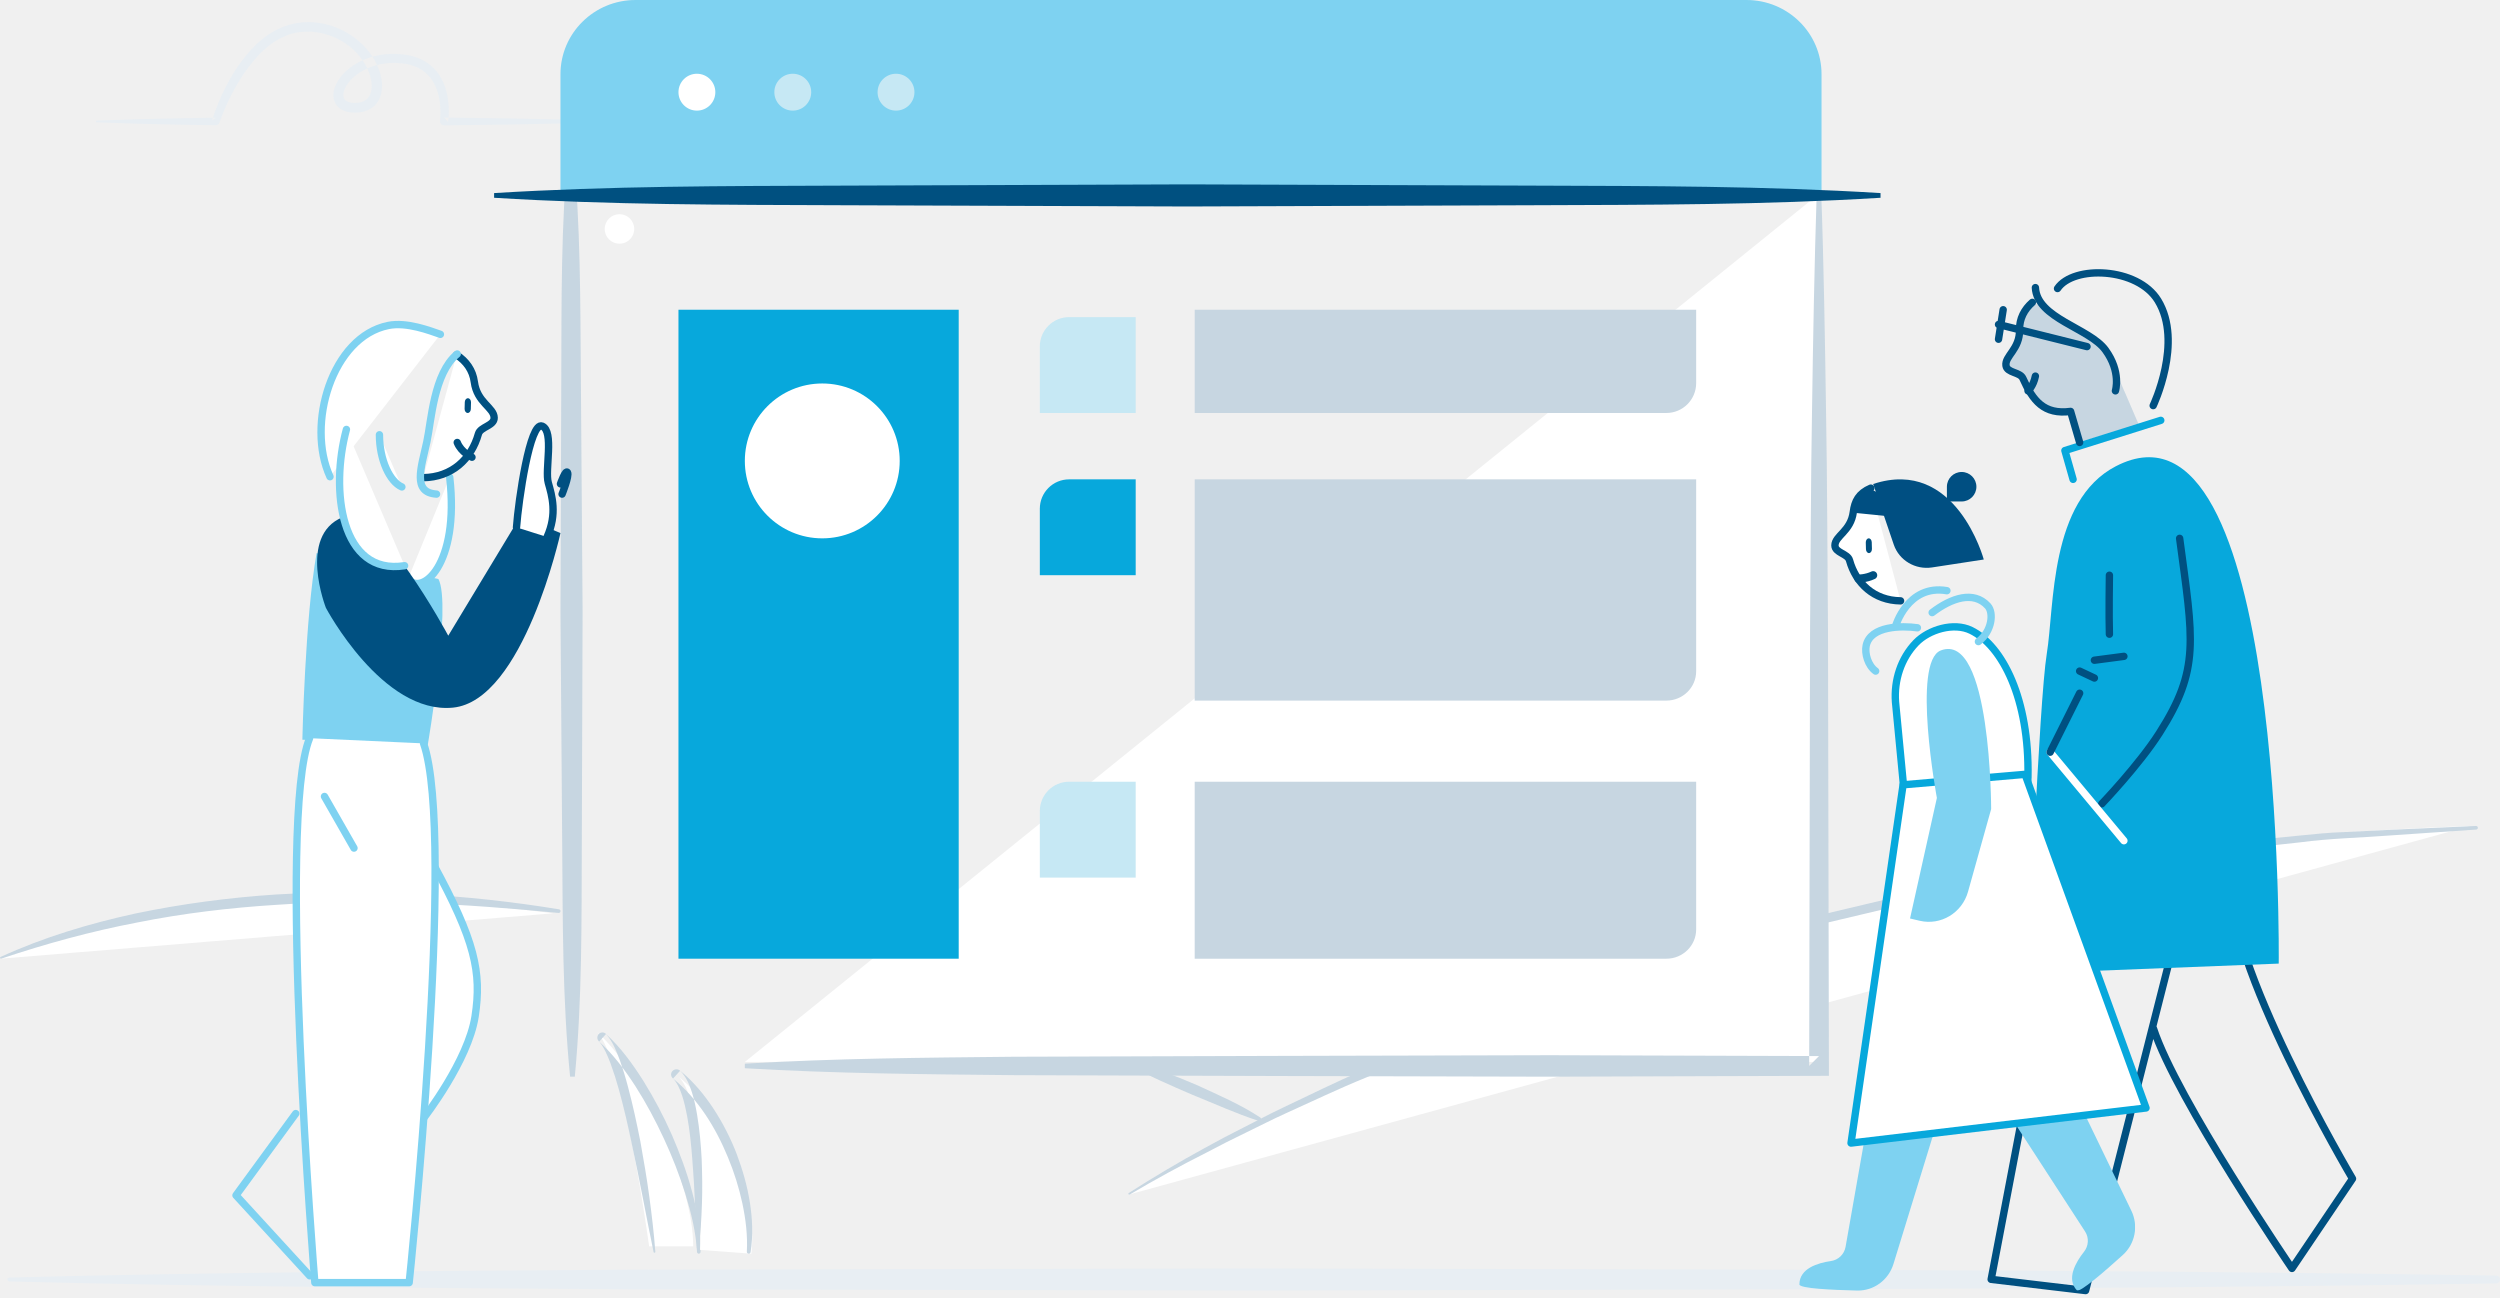
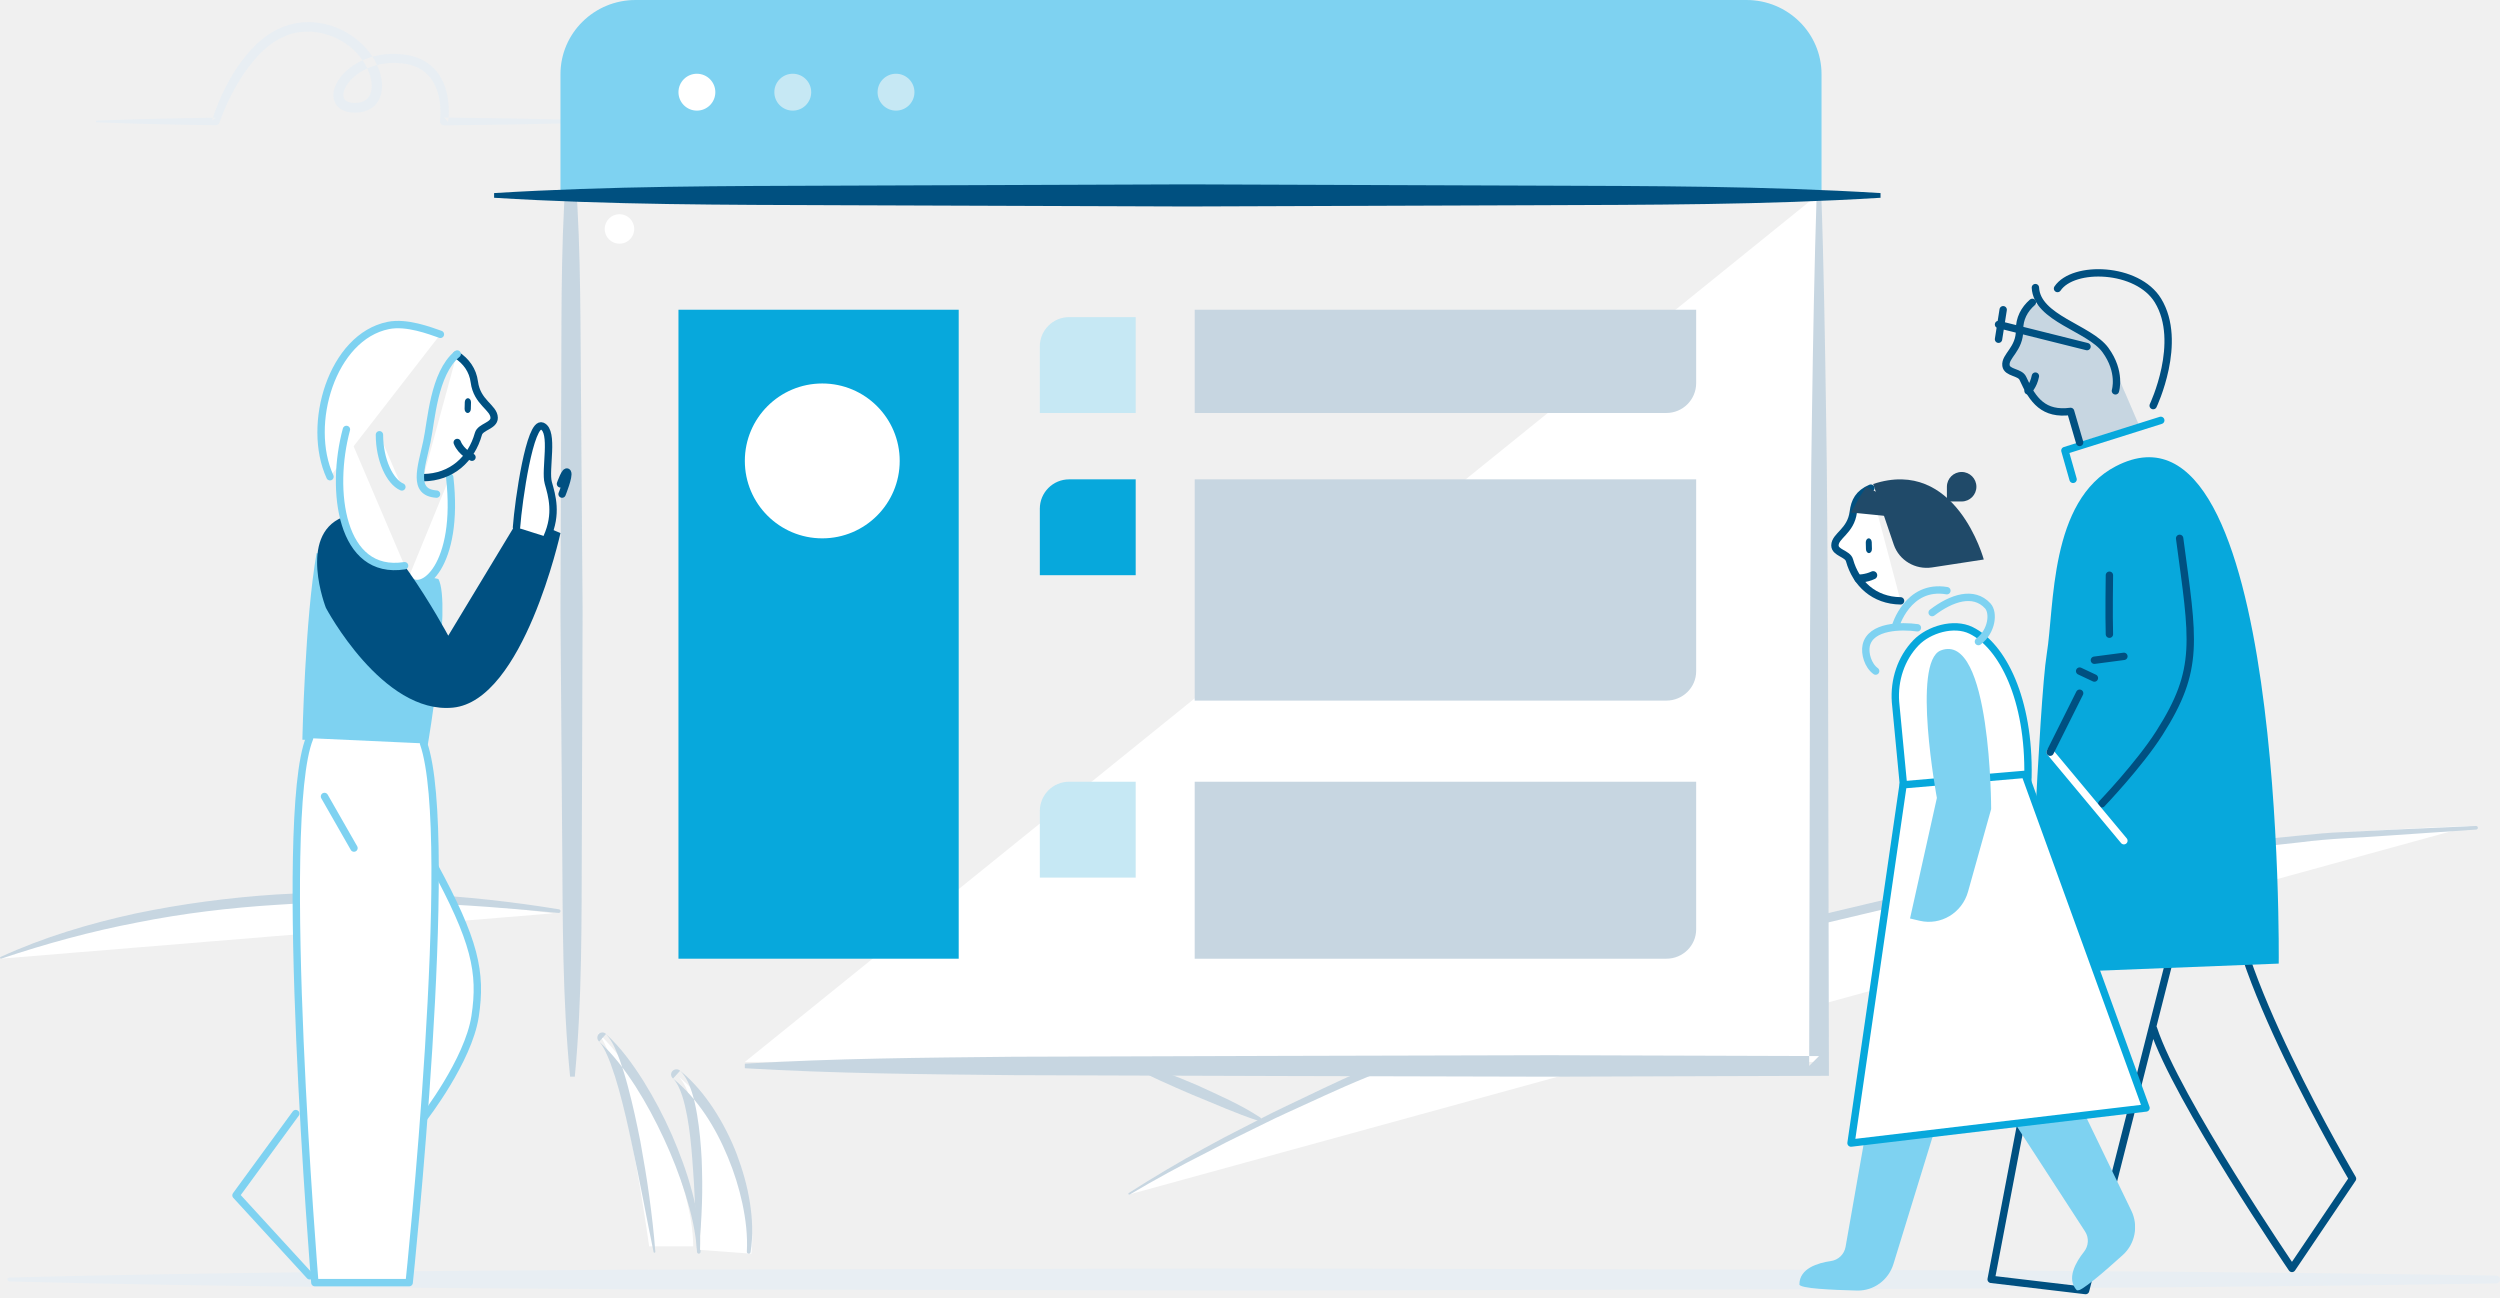
<svg xmlns="http://www.w3.org/2000/svg" xmlns:xlink="http://www.w3.org/1999/xlink" width="339" height="176" viewBox="0 0 339 176">
  <defs>
    <path id="a" d="M.18.206h25.345V42H.18z" />
  </defs>
  <g fill="none" fill-rule="evenodd">
    <path d="M13.121 16.351c2.688-.077 5.376-.2 8.065-.244 2.688-.055 5.376-.128 8.064-.147l-.51.366c.826-2.518 1.914-4.914 3.39-7.149 1.504-2.176 3.371-4.33 6.052-5.443 5.468-2.345 12.25 1.203 13.513 6.757.135.7.182 1.44 0 2.191-.176.737-.6 1.525-1.334 1.988-.713.48-1.574.616-2.319.603-.744-.019-1.69-.169-2.332-.924-.63-.762-.58-1.74-.332-2.438.242-.733.669-1.343 1.157-1.877.987-1.063 2.268-1.8 3.631-2.24a10.276 10.276 0 0 1 4.236-.429c1.418.086 2.901.582 4.03 1.534 1.148.946 1.803 2.287 2.126 3.606a10.92 10.92 0 0 1 .202 4.045l-.544-.607c5.847.05 11.694.149 17.54.289a.244.244 0 0 1 .244.245.245.245 0 0 1-.243.233c-5.847.14-11.694.24-17.54.29a.536.536 0 0 1-.552-.52l.002-.056.004-.032c.246-2.359-.214-5.102-2.05-6.598-.907-.733-2.087-1.15-3.339-1.215a8.98 8.98 0 0 0-3.699.397c-1.17.384-2.256 1.03-3.049 1.9-.393.431-.716.92-.873 1.42-.175.5-.124.973.104 1.235.436.551 2.086.57 2.798.051.795-.517.99-1.72.74-2.833-.482-2.276-2.24-4.323-4.425-5.436-1.096-.577-2.326-.892-3.575-1.019-1.222-.018-2.476.05-3.598.591-2.313.923-4.087 2.887-5.525 4.947-1.438 2.083-2.58 4.418-3.42 6.784l-.007.024a.528.528 0 0 1-.503.342c-2.688-.02-5.376-.092-8.064-.147-2.689-.043-5.377-.165-8.065-.244-.069-.003-.123-.058-.12-.124a.124.124 0 0 1 .12-.116" fill="#E8EEF3" />
    <path d="M153 162s71.074-46.363 182-50" fill="#FFF" />
    <path d="M153.056 161.774a171.753 171.753 0 0 1 10.267-6.085c1.738-.97 3.502-1.894 5.28-2.788 1.779-.893 3.53-1.843 5.333-2.692 3.6-1.696 7.163-3.485 10.83-5.046 3.643-1.612 7.276-3.25 11.001-4.674l5.561-2.196c1.848-.746 3.746-1.362 5.617-2.05 3.765-1.309 7.48-2.766 11.3-3.914 3.804-1.196 7.591-2.448 11.407-3.6l11.527-3.208 2.883-.795 2.912-.69 5.823-1.379c3.882-.917 7.752-1.887 11.684-2.58l11.75-2.279c3.929-.691 7.885-1.225 11.832-1.807 7.879-1.295 15.85-1.869 23.784-2.69 1.982-.206 3.968-.403 5.964-.468l5.976-.296 11.954-.537a.246.246 0 0 1 .259.234.243.243 0 0 1-.232.256l-.012.001-11.922.815c-3.969.302-7.954.385-11.905.911-7.907.91-15.847 1.571-23.69 2.954-3.924.646-7.875 1.139-11.791 1.838l-11.716 2.273c-3.92.691-7.778 1.658-11.648 2.572l-5.805 1.374-2.903.69-2.874.792-11.492 3.198c-3.804 1.148-7.58 2.396-11.372 3.59-3.808 1.141-7.511 2.595-11.264 3.9-1.865.684-3.758 1.298-5.6 2.044l-5.541 2.188c-1.84.75-3.718 1.406-5.543 2.186l-5.491 2.315c-3.683 1.495-7.262 3.219-10.884 4.852-1.812.817-3.572 1.734-5.361 2.596-1.79.861-3.563 1.754-5.313 2.69a175.404 175.404 0 0 0-10.45 5.71.125.125 0 0 1-.172-.034c-.037-.055-.018-.133.037-.17" fill="#C7D6E1" />
    <path d="M153 144c10.621 4.025 17 7 17 7" fill="#FFF" />
    <path d="M153.15 144.002c1.612.283 3.147.773 4.655 1.33 1.505.563 3 1.153 4.474 1.797 2.921 1.345 5.883 2.609 8.605 4.396a.26.26 0 0 1 .075.358.26.26 0 0 1-.295.105c-3.066-.99-5.975-2.326-8.945-3.523a183.227 183.227 0 0 1-4.397-1.936c-1.456-.67-2.896-1.38-4.264-2.288a.134.134 0 0 1-.038-.182.131.131 0 0 1 .13-.057" fill="#C7D6E1" />
    <path d="M0 130c23.001-8.923 49.706-9.418 75-6.153" fill="#FFF" />
    <path d="M.073 129.763c5.83-2.67 12.021-4.524 18.294-5.894 6.29-1.312 12.675-2.155 19.08-2.577 12.822-.741 25.71-.07 38.345 2.011a.248.248 0 0 1-.065.492c-12.708-1.24-25.477-1.985-38.188-1.103-6.352.397-12.683 1.147-18.92 2.397-6.251 1.192-12.395 2.879-18.456 4.905a.124.124 0 0 1-.156-.08.122.122 0 0 1 .066-.15" fill="#C7D6E1" />
    <path d="M77.195 146L77 20" fill="#FFF" />
    <path d="M77.307 146c-1.048-10.498-.993-20.999-1.073-31.498L76 83.003l.11-31.5c.039-10.5-.06-21 .95-31.502l.634-.001c1.048 10.498.992 20.999 1.074 31.498L79 82.997l-.108 31.5c-.04 10.5.056 21-.95 31.502l-.635.001z" fill="#C7D6E1" />
    <path fill="#FFF" d="M247 26v118H101" />
    <path d="M246.97 26c.32 9.878.497 19.758.64 29.636.176 9.878.172 19.757.266 29.636l.122 59.271.002 1.336-1.34.005-36.415.116-36.416-.092-36.414-.116c-12.14-.125-24.277-.22-36.415-.938v-.622c12.138-.717 24.276-.813 36.415-.938l36.414-.116 36.416-.092 36.415.116-1.337 1.341.121-59.27c.096-9.88.092-19.759.267-29.637.142-9.878.32-19.758.64-29.636h.619z" fill="#C7D6E1" />
    <path d="M76 26V10.067C76 4.507 80.559 0 86.182 0h150.636C242.441 0 247 4.507 247 10.067V26H76z" fill="#7ED2F1" />
    <path d="M255 26H67" fill="#DEF2FA" />
    <path d="M255 26.818c-15.666.964-31.334.956-47 1.012L161 28l-47-.17c-15.666-.056-31.333-.047-47-1.012v-.636c15.667-.965 31.334-.956 47-1.01L161 25l47 .171c15.666.055 31.334.047 47 1.011v.636z" fill="#005080" />
    <path fill="#07A8DC" d="M92 130h38V42H92" />
    <path d="M225.96 56H162V42h68v9.955A4.042 4.042 0 0 1 225.96 56" fill="#C7D6E1" />
    <path d="M154 56h-13v-9.023A3.977 3.977 0 0 1 144.977 43H154v13z" fill="#C6E8F4" />
    <path d="M225.96 130H162v-24h68v20.028c0 2.193-1.809 3.972-4.04 3.972" fill="#C7D6E1" />
    <path d="M154 119h-13v-9.023a3.976 3.976 0 0 1 3.977-3.977H154v13z" fill="#C6E8F4" />
    <path d="M225.96 95H162V65h68v26.023c0 2.198-1.809 3.977-4.04 3.977" fill="#C7D6E1" />
    <path d="M154 78h-13v-9.023A3.977 3.977 0 0 1 144.977 65H154v13z" fill="#07A8DC" />
    <path d="M122 62.5c0 5.8-4.7 10.5-10.5 10.5S101 68.3 101 62.5 105.7 52 111.5 52 122 56.7 122 62.5" fill="#FFF" />
    <path d="M1.242 173.234c28.105-.73 56.212-.884 84.317-1.067l84.318-.167c56.212.16 112.423.069 168.635.97.274.004.493.244.488.537-.004.288-.221.519-.488.524-56.212.9-112.423.809-168.635.969l-84.318-.168c-28.105-.183-56.212-.337-84.317-1.068-.136-.004-.246-.124-.242-.271a.258.258 0 0 1 .242-.259" fill="#E8EEF3" />
    <path d="M281.898 60l-1.214-4.213c-3.58.475-5.068-1.45-6.412-4.49-.38-.861-2.125-.713-2.262-1.724-.173-1.31 1.87-2.21 1.824-4.867-.026-1.489.287-3.436 1.718-3.706 0 0 6.8 2.834 10.22 6.346 1.528 4.083 2.433 6.015 2.433 6.015L290 57.544 281.898 60z" fill="#C7D6E1" />
    <path d="M86 31a2 2 0 1 1-3.999.001A2 2 0 0 1 86 31M88.019 169S84.608 143.644 81 140c6.087 5.368 13 20.432 13 29" fill="#FFF" />
    <path d="M88.625 169.775c-1.016-4.918-1.899-9.85-2.971-14.734-.508-2.446-1.063-4.88-1.728-7.273a42.802 42.802 0 0 0-1.121-3.522c-.42-1.122-.928-2.306-1.59-3.032l-.03-.033a.716.716 0 0 1 .032-.993.675.675 0 0 1 .923-.011c2.065 1.894 3.675 4.137 5.135 6.448a59.008 59.008 0 0 1 3.824 7.247c1.086 2.51 2.043 5.082 2.75 7.734.704 2.647 1.206 5.384 1.146 8.151a.245.245 0 0 1-.247.243.243.243 0 0 1-.235-.233v-.01c-.143-2.68-.794-5.31-1.58-7.87a61.2 61.2 0 0 0-2.914-7.5c-1.13-2.43-2.389-4.8-3.823-7.042-1.436-2.232-3.04-4.378-4.948-6.1l.925-1.035c.997 1.142 1.414 2.35 1.875 3.553a44.183 44.183 0 0 1 1.118 3.649c.65 2.444 1.182 4.909 1.669 7.378.446 2.48.87 4.958 1.208 7.45.336 2.493.634 4.989.82 7.501a.122.122 0 0 1-.11.133.121.121 0 0 1-.128-.1" fill="#C7D6E1" />
    <path d="M94.925 169.482S95.825 149.45 92 146c6.536 5.151 10.76 16.617 9.886 24" fill="#FFF" />
    <path d="M94.498 169.236c-.19-4.004-.284-8-.618-11.967-.15-1.982-.344-3.962-.699-5.896-.18-.966-.393-1.923-.694-2.833-.294-.897-.707-1.79-1.256-2.322l-.02-.018a.691.691 0 0 1 0-.996.747.747 0 0 1 .976-.044c1.85 1.488 3.33 3.308 4.594 5.223a32.731 32.731 0 0 1 3.112 6.091c.799 2.126 1.434 4.313 1.785 6.551.355 2.234.455 4.523.102 6.764a.252.252 0 0 1-.292.208.255.255 0 0 1-.217-.264c.122-2.193-.15-4.388-.601-6.532a35.883 35.883 0 0 0-1.966-6.279c-1.666-4.043-4.06-7.92-7.437-10.674l.958-1.057c.899.915 1.273 1.944 1.605 2.94.316 1.003.523 2.01.695 3.018.339 2.015.516 4.03.623 6.044.07 2.016.11 4.029.036 6.039-.068 2.01-.186 4.016-.43 6.015a.128.128 0 0 1-.143.11.128.128 0 0 1-.113-.12" fill="#C7D6E1" />
    <path d="M58.758 117.177c5.664 10.409 6.578 14.644 5.665 20.641-.914 5.999-6.943 13.759-6.943 13.759" fill="#FFF" />
    <path d="M58.758 117.177c5.664 10.409 6.578 14.644 5.665 20.641-.914 5.999-6.943 13.759-6.943 13.759" stroke="#7ED2F1" stroke-linecap="round" stroke-linejoin="round" />
    <path d="M42.93 75C41.362 83.763 41 100.307 41 100.307l17.005.693s3.257-19.025 1.448-22.483" fill="#7ED2F1" />
    <path d="M60.98 64.708c1.37 12.008-3.868 16.154-5.64 13.77" fill="#FFF" />
    <path d="M60.98 64.708c1.37 12.008-3.868 16.154-5.64 13.77" stroke="#7ED2F1" stroke-linecap="round" stroke-linejoin="round" />
    <path d="M61.915 48.127c1.296.838 2.198 2.078 2.402 3.659.364 2.818 2.674 3.458 2.691 4.87.015 1.092-1.863 1.204-2.134 2.174-.955 3.425-3.615 5.893-7.491 5.941" fill="#FFF" />
    <path d="M61.915 48.127c1.296.838 2.198 2.078 2.402 3.659.364 2.818 2.674 3.458 2.691 4.87.015 1.092-1.863 1.204-2.134 2.174-.955 3.425-3.615 5.893-7.491 5.941M62 60c.542 1.37 2 2 2 2" stroke="#005081" stroke-linecap="round" stroke-linejoin="round" />
    <path d="M63.407 56c-.233-.01-.415-.262-.407-.561l.025-.916c.008-.3.204-.533.437-.523.233.01.415.262.407.561l-.025.916c-.008.3-.204.533-.437.523M46.426 70.148C51.131 68.194 60.784 86.2 60.784 86.2l9.76-16.155L76 72.28s-5.007 22.731-14.578 23.675c-9.572.944-17.23-13.533-17.23-13.533s-3.828-9.757 2.234-12.275" fill="#005081" />
    <path d="M41.98 100.096c-4.44 10.976.713 73.83.713 73.83h12.79s6.392-60.374 1.951-73.122" fill="#FFF" />
    <path d="M41.98 100.096c-4.44 10.976.713 73.83.713 73.83h12.79s6.392-60.374 1.951-73.122M62 48c-3.204 2.646-3.505 9.092-4.12 11.907-.786 3.6-1.997 6.875 1.313 7.093" stroke="#7ED2F1" stroke-linecap="round" stroke-linejoin="round" />
    <path d="M44.747 64.645c-3.26-7.111.293-18.98 7.908-20.512 2.518-.507 5.627.708 7.063 1.203" fill="#FFF" />
    <path d="M44.747 64.645c-3.26-7.111.293-18.98 7.908-20.512 2.518-.507 5.627.708 7.063 1.203M40.103 151L32 162.087 42 173" stroke="#7ED2F1" stroke-linecap="round" stroke-linejoin="round" />
    <path d="M70.037 71.51c.27-3.673 1.824-14.43 3.482-13.731 1.657.7.332 5.947.83 7.696.496 1.749 1.243 4.197-.167 7.345" fill="#FFF" />
    <path d="M70.037 71.51c.27-3.673 1.824-14.43 3.482-13.731 1.657.7.332 5.947.83 7.696.496 1.749 1.243 4.197-.167 7.345M76 65.612s.696-2.006.957-1.543c.26.464-.74 2.931-.74 2.931" stroke="#005081" stroke-linecap="round" stroke-linejoin="round" />
    <path d="M51.452 58.953c0 3.452 1.432 6.388 3.043 7.077" fill="#FFF" />
    <path d="M51.452 58.953c0 3.452 1.432 6.388 3.043 7.077M44 108l4 7" stroke="#7ED2F1" stroke-linecap="round" stroke-linejoin="round" />
    <path d="M46.975 58.23c-2.237 8.277-.755 19.84 7.888 18.48" fill="#FFF" />
    <path d="M46.975 58.23c-2.237 8.277-.755 19.84 7.888 18.48" stroke="#7ED2F1" stroke-linecap="round" stroke-linejoin="round" />
    <path d="M257.029 95.174l1.114 11.635s6.447 16.431 1.09 10.166c7.067 8.264 15.569-2.008 15.758-11.602.21-10.592-3.477-17.823-7.722-19.894-2.333-1.14-5.737-.112-7.46 1.679-2.042 2.12-2.991 5.074-2.78 8.016" fill="#FFF" />
    <path d="M257.029 95.174l1.114 11.635s6.447 16.431 1.09 10.166c7.067 8.264 15.569-2.008 15.758-11.602.21-10.592-3.477-17.823-7.722-19.894-2.333-1.14-5.737-.112-7.46 1.679-2.042 2.12-2.991 5.074-2.78 8.016z" stroke="#07A8DC" stroke-linecap="round" stroke-linejoin="round" />
    <path d="M264 80.098c-5.35-.916-7 4.902-7 4.902M260 85.129c-2.057-.296-6.381-.298-6.946 2.42-.218 1.05.23 2.693 1.284 3.451M262 83.07c2.624-2.006 5.63-3 7.542-.907.83.907.603 3.412-1.269 4.837" stroke="#7ED2F1" stroke-linecap="round" stroke-linejoin="round" />
    <path d="M302.68 119c-1.57 10.57 16.32 40.831 16.32 40.831L310.791 172S295.105 148.986 292 139.449M277.75 132.873L270 173.48 282.807 175 295 127" stroke="#005081" stroke-linecap="round" stroke-linejoin="round" />
    <path d="M286.922 63.215c-9.042 4.672-8.325 18.98-9.378 25.422C276.489 95.08 275 132 275 132l33.995-1.336s.947-79.343-22.073-67.449" fill="#07A8DC" />
    <path d="M256.261 135l-6.002 34.075a2.353 2.353 0 0 1-1.99 1.923c-1.758.252-4.269.995-4.269 3.17 0 .544 4.433.752 7.826.83 2.248.053 4.256-1.418 4.926-3.602L267 138.08" fill="#7ED2F1" />
    <g transform="translate(264 133)">
      <mask id="b" fill="#fff">
        <use xlink:href="#a" />
      </mask>
      <path d="M.18 5.396l18.56 28.598c.553.852.48 1.957-.152 2.752-1.105 1.393-2.43 3.657-.968 5.22.366.388 3.725-2.518 6.242-4.797a5.093 5.093 0 0 0 1.155-5.983L10.05.206" fill="#7ED2F1" mask="url(#b)" />
    </g>
-     <path d="M254 65.631l2.795 8.222c.724 2.131 2.921 3.44 5.193 3.091L269 75.87s-3.763-13.96-15-10.238" fill="#004F82" />
+     <path d="M254 65.631l2.795 8.222c.724 2.131 2.921 3.44 5.193 3.091L269 75.87s-3.763-13.96-15-10.238" fill="#204A69" />
    <path d="M276 51c-.271 1.37-1 2-1 2" stroke="#005081" stroke-linecap="round" stroke-linejoin="round" />
    <path fill="#FFF" d="M258.059 106.42L251 155l40-4.76L274.594 105z" />
    <path stroke="#07A8DC" stroke-linecap="round" stroke-linejoin="round" d="M258.059 106.42L251 155l40-4.76L274.594 105z" />
    <path d="M263.17 88.2c-3.96 1.521-.529 19.999-.529 19.999L259 124.546l1.302.308c2.868.676 5.754-1.056 6.561-3.935L270 109.71s.002-24.137-6.83-21.511" fill="#7ED2F1" />
    <path d="M295.558 73c1.852 13.885 2.795 17.71-2.747 26.4-2.743 4.305-7.811 9.6-7.811 9.6M286.036 78s-.082 5.543 0 8M284 89.528l4-.528M282 91l2 .942" stroke="#005081" stroke-linecap="round" stroke-linejoin="round" />
    <path d="M278 102l10 12" stroke="#FFF" stroke-linecap="round" stroke-linejoin="round" />
    <path d="M282 94l-4 8M283 47l-12-3M271.63 42l-.63 4M276 39c.203 4.183 7.312 5.476 9.489 8.45 2.176 2.973 1.362 5.55 1.362 5.55M279 39.123c2.136-3.177 10.85-2.91 13.62 1.628 3.447 5.642-.648 14.249-.648 14.249" stroke="#005081" stroke-linecap="round" stroke-linejoin="round" />
    <path stroke="#07A8DC" stroke-linecap="round" stroke-linejoin="round" d="M293 57l-13 4.097L281.11 65" />
    <path d="M275.589 41c-1.092.95-1.763 2.217-1.736 3.706.046 2.656-2.018 3.557-1.842 4.866.137 1.012 1.9.863 2.285 1.725 1.357 3.04 2.861 4.965 6.477 4.49L282 60" stroke="#005081" stroke-linecap="round" stroke-linejoin="round" />
-     <path d="M266 68h-2v-2a2 2 0 1 1 2 2" fill="#004F82" />
+     <path d="M266 68h-2v-2a2 2 0 1 1 2 2" fill="#204A69" />
    <g>
      <path d="M253.681 66.191c-1.646.705-2.186 1.772-2.374 3.239-.337 2.615-2.472 3.208-2.49 4.52-.01 1.01 1.723 1.115 1.973 2.015.885 3.178 3.342 5.466 6.926 5.51" fill="#FFF" />
      <path d="M253.681 66.191c-1.646.705-2.186 1.772-2.374 3.239-.337 2.615-2.472 3.208-2.49 4.52-.01 1.01 1.723 1.115 1.973 2.015.885 3.178 3.342 5.466 6.926 5.51" stroke="#005081" stroke-linecap="round" stroke-linejoin="round" />
    </g>
    <path d="M254 78c-.957.462-2 .462-2 .462" stroke="#005081" stroke-width="1.105" stroke-linecap="round" stroke-linejoin="round" />
-     <path d="M253.06 66c-.985 1.454-2.06 3.495-2.06 3.495l5 .505-.268-2.618L253.06 66" fill="#004F82" />
+     <path d="M253.06 66c-.985 1.454-2.06 3.495-2.06 3.495l5 .505-.268-2.618L253.06 66" fill="#204A69" />
    <path d="M253.443 75c.224-.01.398-.262.391-.56l-.025-.917c-.008-.3-.195-.533-.419-.523-.223.01-.398.262-.39.56l.024.917c.008.3.195.533.42.523" fill="#005081" />
    <path d="M97 12.5a2.5 2.5 0 1 1-5 0 2.5 2.5 0 0 1 5 0" fill="#FFF" />
    <path d="M110 12.5a2.5 2.5 0 1 1-5 0 2.5 2.5 0 0 1 5 0M124 12.5a2.5 2.5 0 1 1-5 0 2.5 2.5 0 0 1 5 0" fill="#C6E8F4" />
  </g>
</svg>
